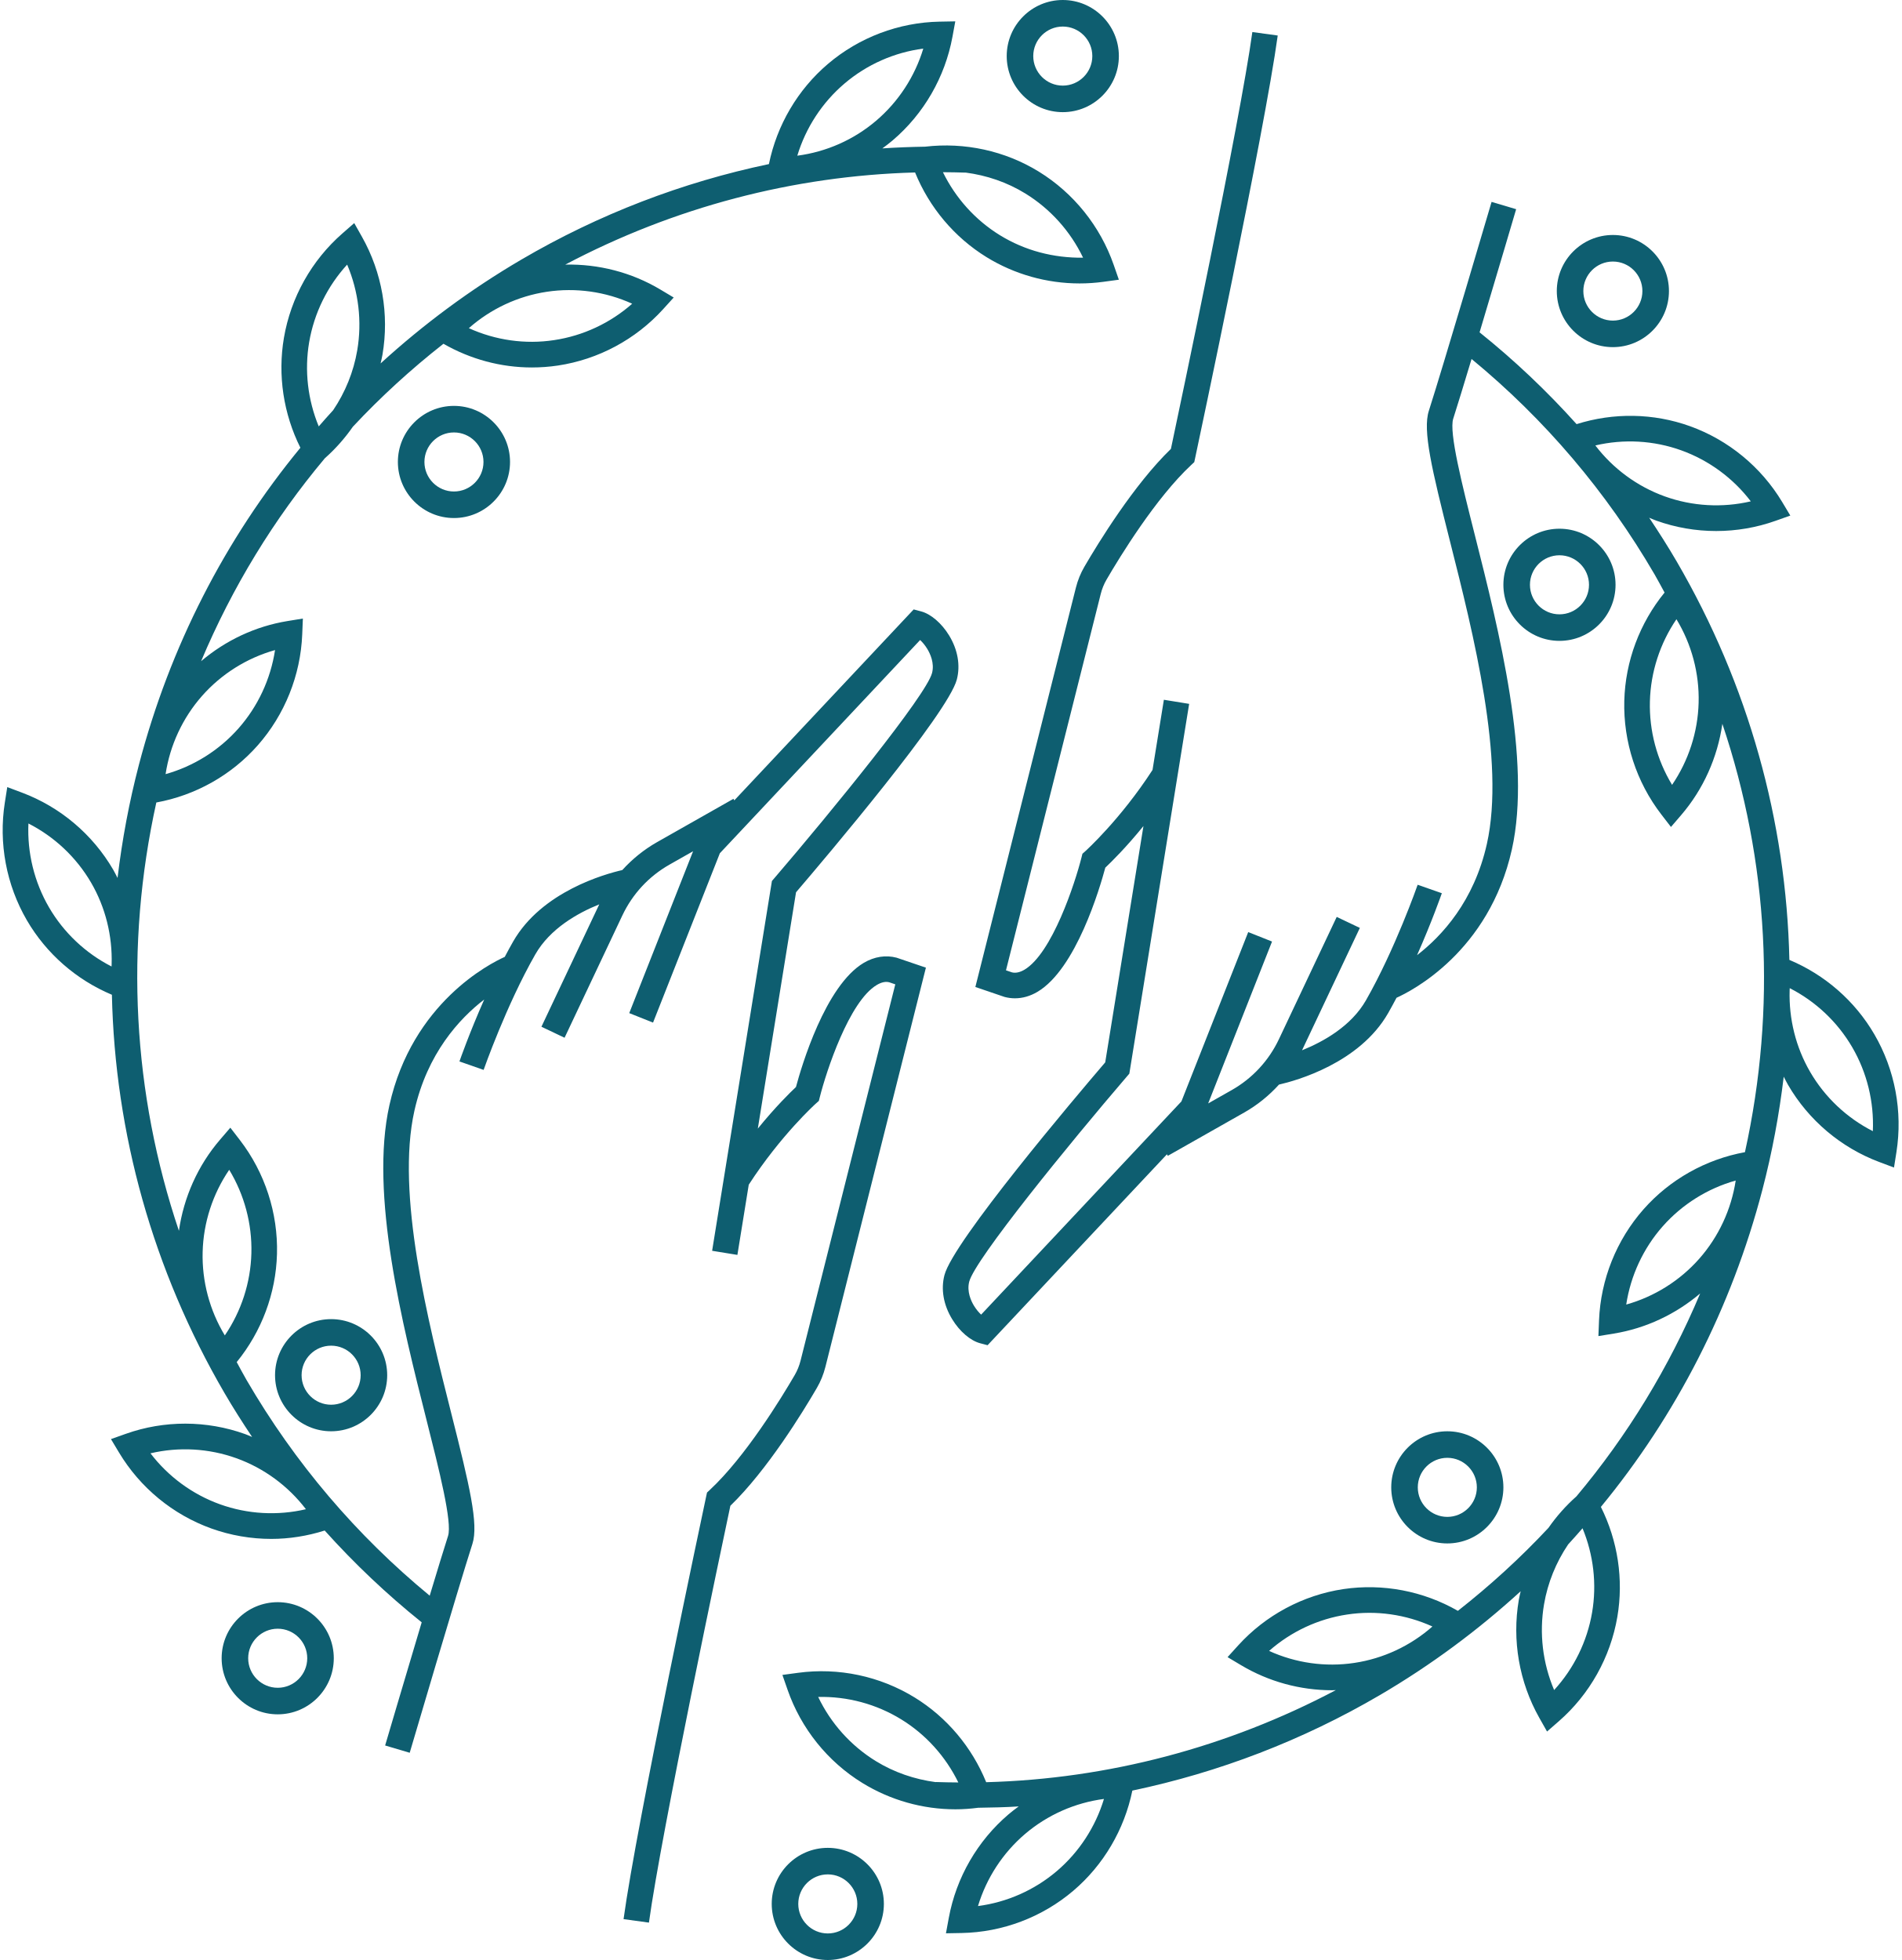
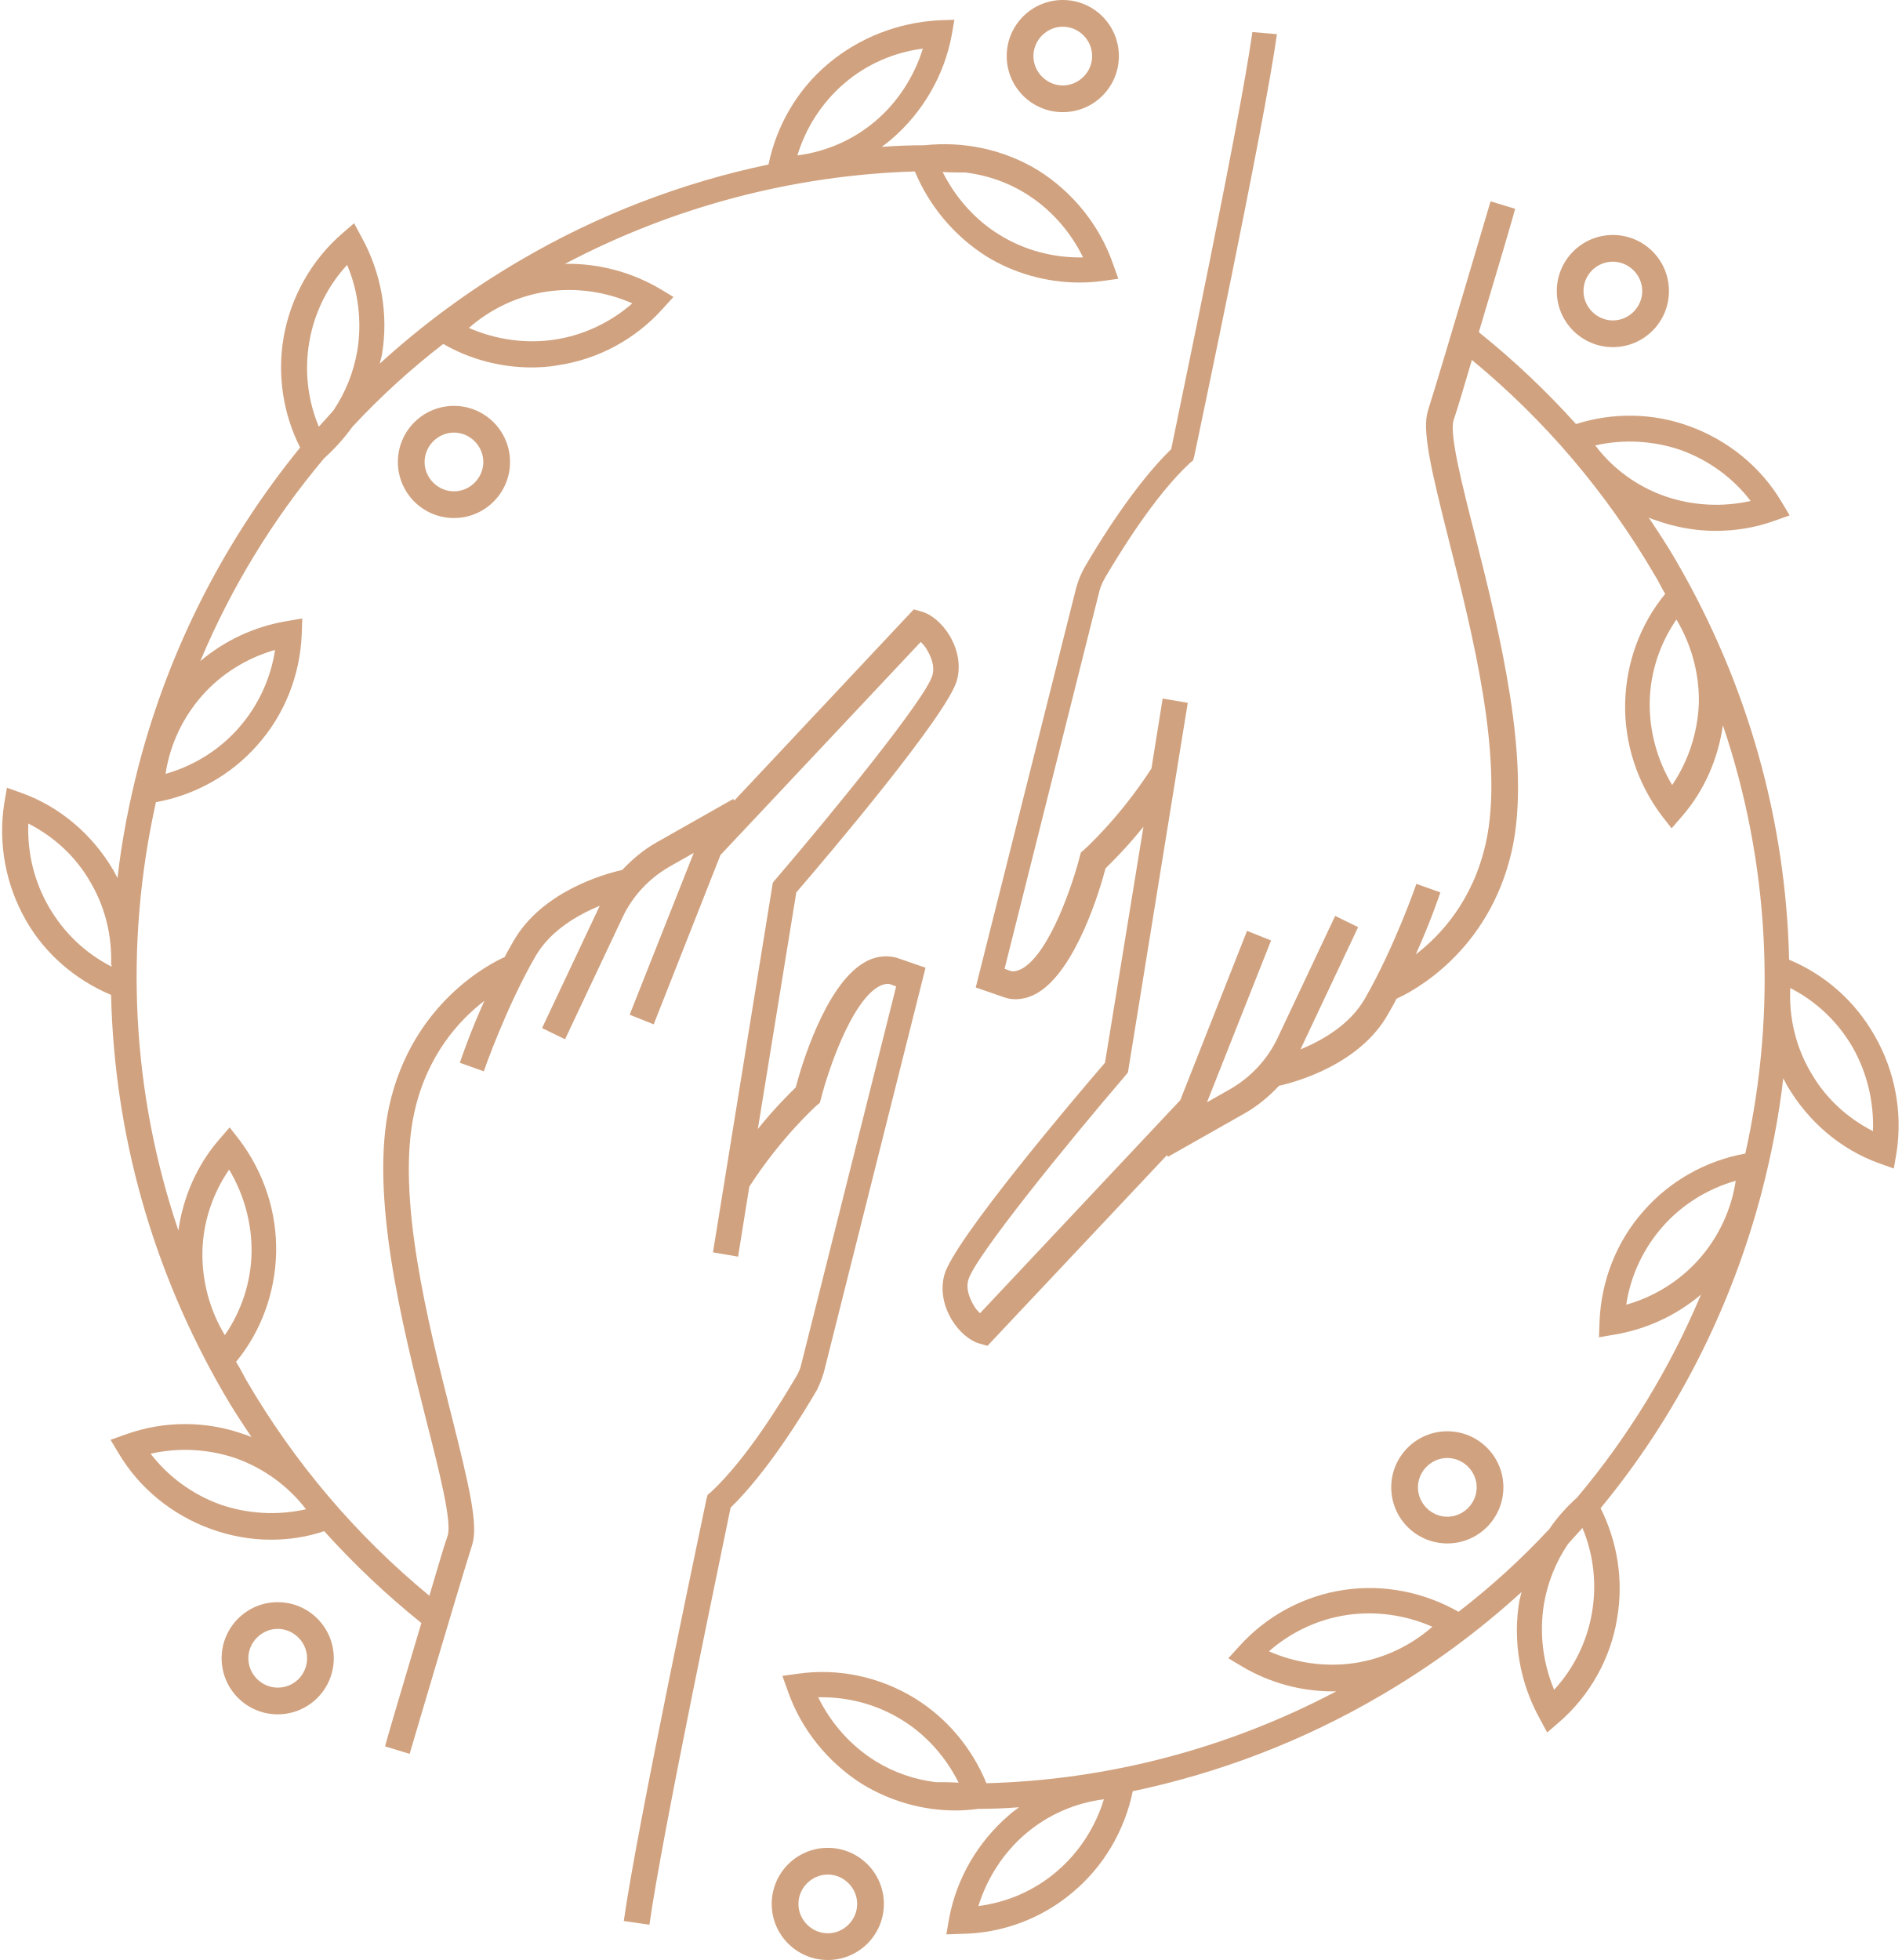
- <svg xmlns="http://www.w3.org/2000/svg" width="356px" height="367px" viewBox="0 0 356 367" version="1.1">
-   <g id="transcend/alt-mark" stroke="none" stroke-width="1" fill="none" fill-rule="evenodd">
-     <g id="Group-4-Copy" fill="#0E5E70">
-       <path d="M302.001,48.972 C305.05,48.972 307.528,51.449 307.528,54.498 C307.528,57.548 305.05,60.031 302.001,60.031 C298.953,60.031 296.47,57.548 296.47,54.498 C296.47,51.449 298.953,48.972 302.001,48.972 M302.001,65 C307.79,65 312.5,60.288 312.5,54.498 C312.5,48.709 307.79,44 302.001,44 C296.213,44 291.5,48.709 291.5,54.498 C291.5,60.288 296.213,65 302.001,65" id="Fill-47" />
-       <path d="M199,4.972 C202.048,4.972 204.529,7.45 204.529,10.499 C204.529,13.548 202.048,16.031 199,16.031 C195.952,16.031 193.47,13.548 193.47,10.499 C193.47,7.45 195.952,4.972 199,4.972 M199,21 C204.788,21 209.5,16.289 209.5,10.499 C209.5,4.71 204.788,0 199,0 C193.212,0 188.5,4.71 188.5,10.499 C188.5,16.289 193.212,21 199,21" id="Fill-48" />
-       <path d="M52.002,316.028 C48.954,316.028 46.471,313.546 46.471,310.498 C46.471,307.449 48.954,304.969 52.002,304.969 C55.051,304.969 57.529,307.449 57.529,310.498 C57.529,313.546 55.051,316.028 52.002,316.028 M52.002,300 C46.212,300 41.5,304.707 41.5,310.498 C41.5,316.288 46.212,321 52.002,321 C57.791,321 62.5,316.288 62.5,310.498 C62.5,304.707 57.791,300 52.002,300" id="Fill-49" />
-       <path d="M154.998,362.028 C151.949,362.028 149.471,359.547 149.471,356.499 C149.471,353.449 151.949,350.969 154.998,350.969 C158.046,350.969 160.529,353.449 160.529,356.499 C160.529,359.547 158.046,362.028 154.998,362.028 M154.998,346 C149.209,346 144.5,350.708 144.5,356.499 C144.5,362.287 149.209,367 154.998,367 C160.787,367 165.5,362.287 165.5,356.499 C165.5,350.708 160.787,346 154.998,346" id="Fill-50" />
-       <path d="M265.472,278.499 C265.472,275.449 267.95,272.97 270.999,272.97 C274.047,272.97 276.53,275.449 276.53,278.499 C276.53,281.547 274.047,284.028 270.999,284.028 C267.95,284.028 265.472,281.547 265.472,278.499 M281.5,278.499 C281.5,272.708 276.789,268 270.999,268 C265.208,268 260.5,272.708 260.5,278.499 C260.5,284.287 265.208,289 270.999,289 C276.789,289 281.5,284.287 281.5,278.499" id="Fill-51" />
-       <path d="M350.677,211.804 C345.808,209.326 341.707,205.474 338.942,200.72 C336.244,196.083 334.94,190.768 335.097,185.438 C335.1,185.301 335.111,185.166 335.114,185.029 C339.968,187.504 344.061,191.354 346.825,196.102 C349.591,200.857 350.921,206.333 350.677,211.804 M318.168,235.698 C314.527,239.82 309.757,242.794 304.5,244.273 C305.324,238.86 307.693,233.746 311.331,229.624 C314.972,225.502 319.742,222.525 324.999,221.049 C324.175,226.46 321.805,231.574 318.168,235.698 M298.109,301.934 C297.182,307.366 294.691,312.42 291.001,316.454 C288.857,311.416 288.184,305.818 289.112,300.391 C289.801,296.361 291.358,292.542 293.621,289.19 C294.543,288.198 295.424,287.174 296.319,286.162 C298.372,291.126 299.019,296.61 298.109,301.934 M253.593,311.37 C248.167,312.19 242.601,311.389 237.628,309.127 C241.73,305.508 246.819,303.123 252.244,302.311 C257.67,301.484 263.24,302.296 268.211,304.554 C264.111,308.168 259.022,310.558 253.593,311.37 M197.865,350.366 C193.677,353.927 188.531,356.192 183.122,356.9 C184.704,351.66 187.776,346.941 191.963,343.377 C196.152,339.817 201.297,337.552 206.708,336.843 C205.124,342.084 202.053,346.805 197.865,350.366 M175.223,333.674 L175.222,333.697 C171.268,333.176 167.424,331.87 163.989,329.755 C159.311,326.877 155.561,322.684 153.2,317.746 C158.673,317.618 164.086,319.074 168.766,321.953 C173.375,324.785 177.071,328.912 179.44,333.755 C178.034,333.743 176.63,333.726 175.223,333.674 M313.085,146.961 C310.248,142.282 308.787,136.84 308.933,131.332 C309.077,125.831 310.826,120.47 313.903,115.948 C316.742,120.628 318.203,126.07 318.056,131.578 C317.913,137.082 316.163,142.437 313.085,146.961 M298.718,83.408 C304.038,82.16 309.646,82.467 314.812,84.327 C319.979,86.188 324.509,89.527 327.824,93.874 C322.505,95.116 316.894,94.807 311.73,92.951 C306.564,91.094 302.034,87.754 298.718,83.408 M335.049,179.735 C334.476,153.758 327.379,128.209 313.96,105.15 C312.327,102.345 310.587,99.624 308.799,96.942 C309.237,97.121 309.666,97.319 310.114,97.481 C313.732,98.78 317.534,99.431 321.339,99.431 C325.106,99.431 328.871,98.795 332.455,97.521 L335.224,96.538 L333.71,94.012 C329.767,87.438 323.631,82.388 316.429,79.798 C309.599,77.344 302.117,77.234 295.205,79.417 C289.637,73.217 283.579,67.473 277.041,62.23 C280.326,51.257 283.831,39.361 283.889,39.17 L279.288,37.804 C279.196,38.113 270.189,68.692 267.543,76.917 C266.356,80.603 268.083,87.819 271.491,101.319 C275.882,118.681 281.887,142.457 278.41,158.01 C276.005,168.758 269.992,175.257 265.334,178.851 C268.085,172.646 269.862,167.576 269.974,167.251 L265.447,165.666 C265.407,165.785 261.207,177.779 255.764,187.305 C253.011,192.114 247.872,195.019 243.792,196.664 C243.796,196.656 243.802,196.649 243.806,196.641 L254.623,173.747 L250.291,171.686 L239.472,194.58 C237.562,198.62 234.5,201.918 230.623,204.118 L226.221,206.611 L238.18,176.3 L233.722,174.527 L221.213,206.233 L183.711,246.156 C183.286,245.762 182.808,245.207 182.375,244.501 C181.832,243.609 180.996,241.837 181.482,239.975 C182.575,235.798 200.179,214.188 211.02,201.55 L211.46,201.036 L222.661,131.796 L217.928,131.028 L215.802,144.17 C209.79,153.449 203.295,159.312 203.23,159.371 L202.677,159.862 L202.499,160.577 C201.285,165.377 197.001,178.505 191.82,181.572 C190.932,182.095 190.139,182.233 189.493,182.073 L188.363,181.688 L206.105,111.216 C206.342,110.269 206.704,109.374 207.179,108.552 C209.743,104.152 216.416,93.245 223.067,87.046 L223.619,86.53 L223.778,85.785 C224.309,83.291 236.809,24.511 239.245,6.651 L234.493,6 C232.227,22.623 220.72,77.089 219.245,84.053 C212.322,90.749 205.637,101.661 203.037,106.131 C202.334,107.34 201.8,108.656 201.453,110.037 L182.63,184.808 L188.11,186.676 C188.746,186.842 189.394,186.928 190.039,186.928 C191.466,186.928 192.899,186.521 194.258,185.716 C201.488,181.433 205.936,166.287 206.963,162.462 C208.1,161.392 210.848,158.684 214.103,154.674 L206.945,198.924 C201.273,205.552 178.494,232.448 176.843,238.755 C176.147,241.41 176.659,244.341 178.286,247.008 C179.684,249.307 181.697,251.036 183.543,251.522 L184.919,251.885 L218.504,216.135 L218.664,216.422 L232.982,208.309 C235.441,206.912 237.616,205.142 239.481,203.085 C242.713,202.346 254.561,199.068 259.922,189.697 C260.459,188.757 260.979,187.794 261.489,186.828 C264.224,185.603 278.791,178.26 283.087,159.063 C286.817,142.39 280.649,117.969 276.14,100.136 C273.756,90.695 271.288,80.937 272.107,78.396 C272.858,76.059 274.121,71.926 275.541,67.218 C289.245,78.508 300.788,92.048 309.82,107.576 C310.47,108.691 311.059,109.828 311.678,110.954 C307.02,116.668 304.333,123.818 304.138,131.208 C303.935,138.876 306.401,146.443 311.079,152.513 L312.876,154.844 L314.794,152.611 C318.948,147.773 321.6,141.814 322.5,135.532 C331.157,161.238 332.673,188.788 326.729,215.738 C319.405,217.073 312.679,220.844 307.74,226.435 C302.674,232.18 299.714,239.565 299.408,247.233 L299.29,250.177 L302.186,249.705 C308.168,248.727 313.754,246.092 318.346,242.193 C312.516,256.039 304.718,268.814 295.181,280.182 C293.196,281.941 291.444,283.926 289.94,286.083 C284.724,291.669 279.053,296.854 272.98,301.623 C266.506,297.905 258.922,296.455 251.539,297.549 C243.977,298.685 236.979,302.433 231.831,308.108 L229.854,310.29 L232.376,311.795 C237.544,314.881 243.457,316.491 249.422,316.491 C249.659,316.491 249.893,316.47 250.129,316.465 C229.825,327.188 207.465,333.099 184.657,333.708 C181.987,327.154 177.301,321.558 171.274,317.85 C164.757,313.841 157.006,312.198 149.41,313.228 L146.5,313.621 L147.469,316.404 C149.987,323.648 154.964,329.851 161.486,333.859 C166.737,337.088 172.791,338.784 178.907,338.784 C180.323,338.784 181.745,338.68 183.159,338.494 C185.693,338.454 188.225,338.41 190.746,338.242 C190.105,338.71 189.47,339.191 188.862,339.707 C183.031,344.668 179.05,351.556 177.657,359.102 L177.124,362 L180.058,361.947 C187.704,361.805 195.129,358.998 200.966,354.037 C206.633,349.216 210.53,342.571 212.025,335.278 C228.226,331.877 243.879,325.885 258.383,317.39 C267.942,311.79 276.738,305.253 284.737,297.951 C284.615,298.491 284.479,299.028 284.385,299.577 C283.093,307.141 284.458,314.984 288.228,321.663 L289.674,324.22 L291.887,322.289 C297.657,317.251 301.544,310.31 302.837,302.749 C304.035,295.741 302.922,288.503 299.754,282.161 C313.843,265.045 324.194,244.929 329.985,222.817 C331.826,215.784 333.141,208.697 333.991,201.601 C334.256,202.118 334.509,202.641 334.802,203.144 C338.652,209.768 344.721,214.896 351.888,217.583 L354.639,218.616 L355.098,215.707 C356.287,208.125 354.82,200.299 350.964,193.678 C347.321,187.417 341.694,182.523 335.049,179.735" id="Fill-52" />
-       <path d="M41.188,281.671 C36.025,279.813 31.496,276.475 28.176,272.127 C33.495,270.88 39.099,271.19 44.268,273.049 C49.436,274.908 53.963,278.246 57.281,282.594 C51.965,283.838 46.351,283.528 41.188,281.671 M37.944,234.42 C38.087,228.917 39.836,223.558 42.917,219.038 C45.755,223.72 47.216,229.165 47.069,234.668 C46.926,240.171 45.178,245.528 42.096,250.05 C39.259,245.371 37.797,239.926 37.944,234.42 M20.887,180.968 C16.03,178.491 11.939,174.643 9.177,169.899 C6.41,165.14 5.08,159.662 5.323,154.194 C10.19,156.671 14.293,160.523 17.061,165.278 C19.756,169.914 21.061,175.229 20.903,180.561 C20.9,180.698 20.889,180.831 20.887,180.968 M37.835,130.303 C41.472,126.181 46.242,123.203 51.5,121.723 C50.675,127.138 48.306,132.252 44.668,136.373 C41.032,140.496 36.258,143.477 31.005,144.953 C31.825,139.541 34.195,134.428 37.835,130.303 M57.89,64.061 C58.818,58.633 61.309,53.58 65.002,49.547 C67.143,54.585 67.815,60.182 66.888,65.609 C66.201,69.64 64.644,73.457 62.381,76.81 C61.459,77.8 60.576,78.826 59.681,79.84 C57.632,74.876 56.979,69.389 57.89,64.061 M102.408,54.63 C107.834,53.816 113.398,54.608 118.373,56.87 C114.272,60.487 109.183,62.875 103.755,63.685 C98.332,64.511 92.765,63.71 87.788,61.447 C91.891,57.827 96.98,55.442 102.408,54.63 M158.136,15.634 C162.321,12.071 167.467,9.807 172.88,9.1 C171.297,14.336 168.225,19.057 164.035,22.618 C159.849,26.181 154.705,28.445 149.29,29.152 C150.874,23.916 153.945,19.195 158.136,15.634 M180.778,32.322 L180.778,32.309 C184.756,32.831 188.564,34.12 192.005,36.241 C196.684,39.121 200.436,43.316 202.8,48.253 C197.253,48.318 191.914,46.925 187.234,44.046 C182.623,41.21 178.927,37.087 176.558,32.245 C177.963,32.256 179.37,32.27 180.778,32.322 M154.547,255.961 L173.37,181.187 L167.888,179.324 C165.849,178.785 163.717,179.12 161.74,180.285 C154.513,184.565 150.065,199.712 149.038,203.539 C147.9,204.609 145.151,207.314 141.897,211.324 L149.053,167.074 C154.728,160.441 177.504,133.551 179.158,127.243 C179.853,124.586 179.343,121.656 177.716,118.986 C176.314,116.691 174.299,114.961 172.455,114.476 L171.078,114.112 L137.496,149.864 L137.334,149.576 L123.019,157.692 C120.559,159.088 118.386,160.857 116.519,162.914 C113.286,163.652 101.441,166.932 96.08,176.301 C95.541,177.242 95.022,178.206 94.512,179.173 C91.781,180.396 77.212,187.739 72.915,206.938 C69.182,223.612 75.355,248.033 79.859,265.869 C82.244,275.306 84.711,285.066 83.892,287.603 C83.141,289.94 81.878,294.075 80.459,298.783 C66.758,287.497 55.218,273.955 46.18,258.423 C45.531,257.307 44.94,256.171 44.322,255.045 C48.983,249.331 51.669,242.181 51.864,234.793 C52.067,227.129 49.601,219.561 44.925,213.483 L43.129,211.153 L41.21,213.388 C37.053,218.222 34.4,224.182 33.5,230.465 C24.843,204.761 23.327,177.213 29.271,150.263 C36.596,148.929 43.322,145.158 48.259,139.563 C53.326,133.817 56.286,126.432 56.591,118.765 L56.71,115.82 L53.813,116.292 C47.831,117.27 42.244,119.906 37.654,123.807 C43.484,109.959 51.283,97.18 60.821,85.812 C62.811,84.051 64.567,82.062 66.072,79.901 C71.287,74.318 76.96,69.134 83.033,64.367 C88.081,67.267 93.798,68.806 99.58,68.806 C101.207,68.806 102.839,68.687 104.46,68.446 C112.024,67.313 119.024,63.563 124.172,57.887 L126.148,55.708 L123.625,54.201 C118.249,50.994 112.06,49.411 105.846,49.547 C126.153,38.817 148.514,32.917 171.342,32.295 C174.012,38.844 178.699,44.438 184.727,48.151 C189.974,51.379 196.028,53.071 202.144,53.071 C203.627,53.071 205.114,52.971 206.591,52.77 L209.5,52.375 L208.532,49.594 C206.01,42.35 201.03,36.15 194.515,32.138 C188.158,28.225 180.622,26.599 173.214,27.465 C170.541,27.51 167.873,27.606 165.214,27.787 C165.87,27.308 166.517,26.818 167.138,26.29 C172.974,21.328 176.95,14.44 178.34,6.898 L178.873,4 L175.939,4.053 C168.29,4.195 160.866,7.002 155.032,11.963 C149.363,16.784 145.467,23.43 143.975,30.723 C127.772,34.119 112.119,40.113 97.616,48.61 C88.057,54.211 79.262,60.747 71.263,68.051 C71.384,67.51 71.521,66.969 71.615,66.421 C72.907,58.859 71.541,51.018 67.774,44.337 L66.328,41.773 L64.115,43.708 C58.346,48.749 54.455,55.686 53.163,63.25 C51.968,70.265 53.08,77.504 56.247,83.839 C42.16,100.954 31.807,121.07 26.015,143.181 C24.174,150.212 22.861,157.297 22.009,164.392 C21.745,163.877 21.493,163.354 21.201,162.854 C17.345,156.228 11.276,151.101 4.113,148.414 L1.361,147.381 L0.903,150.29 C-0.287,157.871 1.18,165.693 5.036,172.323 C8.677,178.577 14.304,183.47 20.952,186.264 C21.524,212.241 28.621,237.789 42.04,260.847 C43.674,263.657 45.415,266.378 47.205,269.061 C46.766,268.881 46.335,268.683 45.886,268.521 C38.691,265.938 30.754,265.916 23.546,268.481 L20.776,269.463 L22.291,271.99 C26.241,278.564 32.374,283.613 39.571,286.201 C43.189,287.499 46.992,288.152 50.797,288.152 C54.177,288.152 57.548,287.61 60.796,286.584 C66.366,292.784 72.424,298.529 78.959,303.774 C75.675,314.745 72.171,326.641 72.113,326.832 L76.715,328.198 C76.806,327.888 85.81,297.306 88.456,289.083 C89.644,285.397 87.917,278.181 84.508,264.684 C80.122,247.321 74.112,223.545 77.593,207.991 C79.999,197.244 86.009,190.743 90.667,187.15 C87.917,193.354 86.141,198.424 86.028,198.749 L90.555,200.334 C90.599,200.215 94.792,188.222 100.238,178.694 C102.992,173.883 108.13,170.98 112.209,169.333 C112.205,169.341 112.2,169.349 112.197,169.356 L101.379,192.25 L105.711,194.313 L116.529,171.417 C118.437,167.38 121.496,164.082 125.38,161.883 L129.778,159.389 L117.821,189.701 L122.279,191.474 L134.789,159.765 L172.286,119.841 C172.712,120.236 173.192,120.79 173.623,121.499 C174.165,122.388 175.006,124.164 174.519,126.022 C173.423,130.202 155.819,151.809 144.979,164.449 L144.538,164.961 L133.34,234.204 L138.073,234.974 L140.199,221.828 C146.211,212.547 152.704,206.689 152.772,206.63 L153.324,206.139 L153.505,205.422 C154.716,200.623 158.997,187.492 164.178,184.427 C165.059,183.903 165.843,183.749 166.507,183.928 L167.638,184.313 L149.899,254.778 C149.656,255.735 149.29,256.634 148.819,257.45 C146.257,261.849 139.585,272.756 132.934,278.956 L132.382,279.475 L132.222,280.218 C131.692,282.711 119.189,341.491 116.757,359.348 L121.509,360 C123.772,343.377 135.279,288.914 136.756,281.949 C143.677,275.252 150.362,264.339 152.958,259.874 C153.658,258.671 154.193,257.358 154.547,255.961" id="Fill-54" />
-       <path d="M286.472,109.499 C286.472,106.45 288.95,103.972 291.999,103.972 C295.047,103.972 297.53,106.45 297.53,109.499 C297.53,112.548 295.047,115.03 291.999,115.03 C288.95,115.03 286.472,112.548 286.472,109.499 M302.5,109.499 C302.5,103.71 297.789,99 291.999,99 C286.21,99 281.5,103.71 281.5,109.499 C281.5,115.289 286.21,120 291.999,120 C297.789,120 302.5,115.289 302.5,109.499" id="Fill-53" />
-       <path d="M67.53,257.499 C67.53,260.547 65.049,263.028 62,263.028 C58.952,263.028 56.471,260.547 56.471,257.499 C56.471,254.449 58.952,251.97 62,251.97 C65.049,251.97 67.53,254.449 67.53,257.499 M51.5,257.499 C51.5,263.287 56.212,268 62,268 C67.789,268 72.5,263.287 72.5,257.499 C72.5,251.708 67.789,247 62,247 C56.212,247 51.5,251.708 51.5,257.499" id="Fill-55" />
-       <path d="M90.529,86.499 C90.529,89.548 88.048,92.03 84.999,92.03 C81.952,92.03 79.471,89.548 79.471,86.499 C79.471,83.45 81.952,80.972 84.999,80.972 C88.048,80.972 90.529,83.45 90.529,86.499 M74.5,86.499 C74.5,92.287 79.212,97 84.999,97 C90.788,97 95.5,92.287 95.5,86.499 C95.5,80.71 90.788,76 84.999,76 C79.212,76 74.5,80.71 74.5,86.499" id="Fill-56" />
+ <svg xmlns="http://www.w3.org/2000/svg" version="1.1" id="Layer_1" x="0px" y="0px" viewBox="0 0 356 367" style="enable-background:new 0 0 356 367;" xml:space="preserve">
+   <style type="text/css">
+ 	.st0{fill-rule:evenodd;clip-rule:evenodd;fill:#D1A27F;}
+ </style>
+   <g id="transcend_x2F_alt-mark">
+     <g id="Group-4-Copy">
+       <path id="Fill-47" class="st0" d="M302,49c3,0,5.5,2.5,5.5,5.5S305,60,302,60s-5.5-2.5-5.5-5.5C296.5,51.4,299,49,302,49 M302,65    c5.8,0,10.5-4.7,10.5-10.5S307.8,44,302,44s-10.5,4.7-10.5,10.5S296.2,65,302,65" />
+       <path id="Fill-48" class="st0" d="M199,5c3,0,5.5,2.5,5.5,5.5S202,16,199,16s-5.5-2.5-5.5-5.5S196,5,199,5 M199,21    c5.8,0,10.5-4.7,10.5-10.5S204.8,0,199,0s-10.5,4.7-10.5,10.5S193.2,21,199,21" />
+       <path id="Fill-49" class="st0" d="M52,316c-3,0-5.5-2.5-5.5-5.5S49,305,52,305s5.5,2.5,5.5,5.5S55.1,316,52,316 M52,300    c-5.8,0-10.5,4.7-10.5,10.5S46.2,321,52,321s10.5-4.7,10.5-10.5S57.8,300,52,300" />
+       <path id="Fill-50" class="st0" d="M155,362c-3,0-5.5-2.5-5.5-5.5s2.5-5.5,5.5-5.5s5.5,2.5,5.5,5.5S158,362,155,362 M155,346    c-5.8,0-10.5,4.7-10.5,10.5S149.2,367,155,367s10.5-4.7,10.5-10.5S160.8,346,155,346" />
+       <path id="Fill-51" class="st0" d="M265.5,278.5c0-3,2.5-5.5,5.5-5.5s5.5,2.5,5.5,5.5S274,284,271,284S265.5,281.5,265.5,278.5     M281.5,278.5c0-5.8-4.7-10.5-10.5-10.5s-10.5,4.7-10.5,10.5S265.2,289,271,289S281.5,284.3,281.5,278.5" />
+       <path id="Fill-52" class="st0" d="M350.7,211.8c-4.9-2.5-9-6.3-11.7-11.1c-2.7-4.6-4-10-3.8-15.3c0-0.1,0-0.3,0-0.4    c4.9,2.5,8.9,6.3,11.7,11.1C349.6,200.9,350.9,206.3,350.7,211.8 M318.2,235.7c-3.6,4.1-8.4,7.1-13.7,8.6    c0.8-5.4,3.2-10.5,6.8-14.6c3.6-4.1,8.4-7.1,13.7-8.6C324.2,226.5,321.8,231.6,318.2,235.7 M298.1,301.9    c-0.9,5.4-3.4,10.5-7.1,14.5c-2.1-5-2.8-10.6-1.9-16.1c0.7-4,2.2-7.8,4.5-11.2c0.9-1,1.8-2,2.7-3    C298.4,291.1,299,296.6,298.1,301.9 M253.6,311.4c-5.4,0.8-11,0-16-2.2c4.1-3.6,9.2-6,14.6-6.8c5.4-0.8,11,0,16,2.2    C264.1,308.2,259,310.6,253.6,311.4 M197.9,350.4c-4.2,3.6-9.3,5.8-14.7,6.5c1.6-5.2,4.7-10,8.8-13.5c4.2-3.6,9.3-5.8,14.7-6.5    C205.1,342.1,202.1,346.8,197.9,350.4 M175.2,333.7L175.2,333.7c-4-0.5-7.8-1.8-11.2-3.9c-4.7-2.9-8.4-7.1-10.8-12    c5.5-0.1,10.9,1.3,15.6,4.2c4.6,2.8,8.3,7,10.7,11.8C178,333.7,176.6,333.7,175.2,333.7 M313.1,147c-2.8-4.7-4.3-10.1-4.2-15.6    c0.1-5.5,1.9-10.9,5-15.4c2.8,4.7,4.3,10.1,4.2,15.6C317.9,137.1,316.2,142.4,313.1,147 M298.7,83.4c5.3-1.2,10.9-0.9,16.1,0.9    c5.2,1.9,9.7,5.2,13,9.5c-5.3,1.2-10.9,0.9-16.1-0.9C306.6,91.1,302,87.8,298.7,83.4 M335,179.7c-0.6-26-7.7-51.5-21.1-74.6    c-1.6-2.8-3.4-5.5-5.2-8.2c0.4,0.2,0.9,0.4,1.3,0.5c3.6,1.3,7.4,2,11.2,2c3.8,0,7.5-0.6,11.1-1.9l2.8-1l-1.5-2.5    c-3.9-6.6-10.1-11.6-17.3-14.2c-6.8-2.5-14.3-2.6-21.2-0.4c-5.6-6.2-11.6-11.9-18.2-17.2c3.3-11,6.8-22.9,6.8-23.1l-4.6-1.4    C279,38,270,68.6,267.4,76.8c-1.2,3.7,0.5,10.9,3.9,24.4c4.4,17.4,10.4,41.1,6.9,56.7c-2.4,10.7-8.4,17.2-13.1,20.8    c2.8-6.2,4.5-11.3,4.6-11.6l-4.5-1.6c0,0.1-4.2,12.1-9.7,21.6c-2.8,4.8-7.9,7.7-12,9.4l0,0l10.8-22.9l-4.3-2.1l-10.8,22.9    c-1.9,4-5,7.3-8.8,9.5l-4.4,2.5l12-30.3l-4.5-1.8L221,206l-37.5,39.9c-0.4-0.4-0.9-0.9-1.3-1.7c-0.5-0.9-1.4-2.7-0.9-4.5    c1.1-4.2,18.7-25.8,29.5-38.4l0.4-0.5l11.2-69.2l-4.7-0.8l-2.1,13.1c-6,9.3-12.5,15.1-12.6,15.2l-0.6,0.5l-0.2,0.7    c-1.2,4.8-5.5,17.9-10.7,21c-0.9,0.5-1.7,0.7-2.3,0.5l-1.1-0.4l17.7-70.5c0.2-0.9,0.6-1.8,1.1-2.7c2.6-4.4,9.2-15.3,15.9-21.5    l0.6-0.5l0.2-0.7c0.5-2.5,13-61.3,15.5-79.1L234.5,6c-2.3,16.6-13.8,71.1-15.2,78.1c-6.9,6.7-13.6,17.6-16.2,22.1    c-0.7,1.2-1.2,2.5-1.6,3.9l-18.8,74.8l5.5,1.9c0.6,0.2,1.3,0.3,1.9,0.3c1.4,0,2.9-0.4,4.2-1.2c7.2-4.3,11.7-19.4,12.7-23.3    c1.1-1.1,3.9-3.8,7.1-7.8l-7.2,44.2c-5.7,6.6-28.5,33.5-30.1,39.8c-0.7,2.7-0.2,5.6,1.4,8.3c1.4,2.3,3.4,4,5.3,4.5l1.4,0.4    l33.6-35.7l0.2,0.3l14.3-8.1c2.5-1.4,4.6-3.2,6.5-5.2c3.2-0.7,15.1-4,20.4-13.4c0.5-0.9,1.1-1.9,1.6-2.9    c2.7-1.2,17.3-8.6,21.6-27.8c3.7-16.7-2.4-41.1-6.9-58.9c-2.4-9.4-4.9-19.2-4-21.7c0.8-2.3,2-6.5,3.4-11.2    c13.7,11.3,25.2,24.8,34.3,40.4c0.7,1.1,1.2,2.3,1.9,3.4c-4.7,5.7-7.3,12.9-7.5,20.3c-0.2,7.7,2.3,15.2,6.9,21.3l1.8,2.3l1.9-2.2    c4.2-4.8,6.8-10.8,7.7-17.1c8.7,25.7,10.2,53.3,4.2,80.2c-7.3,1.3-14.1,5.1-19,10.7c-5.1,5.7-8,13.1-8.3,20.8l-0.1,2.9l2.9-0.5    c6-1,11.6-3.6,16.2-7.5c-5.8,13.8-13.6,26.6-23.2,38c-2,1.8-3.7,3.7-5.2,5.9c-5.2,5.6-10.9,10.8-17,15.5    c-6.5-3.7-14.1-5.2-21.4-4.1c-7.6,1.1-14.6,4.9-19.7,10.6l-2,2.2l2.5,1.5c5.2,3.1,11.1,4.7,17,4.7c0.2,0,0.5,0,0.7,0    c-20.3,10.7-42.7,16.6-65.5,17.2c-2.7-6.6-7.4-12.2-13.4-15.9c-6.5-4-14.3-5.7-21.9-4.6l-2.9,0.4l1,2.8c2.5,7.2,7.5,13.4,14,17.5    c5.3,3.2,11.3,4.9,17.4,4.9c1.4,0,2.8-0.1,4.3-0.3c2.5,0,5.1-0.1,7.6-0.3c-0.6,0.5-1.3,0.9-1.9,1.5c-5.8,5-9.8,11.8-11.2,19.4    l-0.5,2.9l2.9-0.1c7.6-0.1,15.1-2.9,20.9-7.9c5.7-4.8,9.6-11.5,11.1-18.8c16.2-3.4,31.9-9.4,46.4-17.9    c9.6-5.6,18.4-12.1,26.4-19.4c-0.1,0.5-0.3,1.1-0.4,1.6c-1.3,7.6,0.1,15.4,3.8,22.1l1.4,2.6l2.2-1.9c5.8-5,9.7-12,10.9-19.5    c1.2-7,0.1-14.2-3.1-20.6c14.1-17.1,24.4-37.2,30.2-59.3c1.8-7,3.2-14.1,4-21.2c0.3,0.5,0.5,1,0.8,1.5c3.9,6.6,9.9,11.8,17.1,14.4    l2.8,1l0.5-2.9c1.2-7.6-0.3-15.4-4.1-22C347.3,187.4,341.7,182.5,335,179.7" />
+       <path id="Fill-54" class="st0" d="M41.2,281.7c-5.2-1.9-9.7-5.2-13-9.5c5.3-1.2,10.9-0.9,16.1,0.9c5.2,1.9,9.7,5.2,13,9.5    C52,283.8,46.4,283.5,41.2,281.7 M37.9,234.4c0.1-5.5,1.9-10.9,5-15.4c2.8,4.7,4.3,10.1,4.2,15.6s-1.9,10.9-5,15.4    C39.3,245.4,37.8,239.9,37.9,234.4 M20.9,181c-4.9-2.5-8.9-6.3-11.7-11.1s-4.1-10.2-3.9-15.7c4.9,2.5,9,6.3,11.7,11.1    c2.7,4.6,4,10,3.8,15.3C20.9,180.7,20.9,180.8,20.9,181 M37.8,130.3c3.6-4.1,8.4-7.1,13.7-8.6c-0.8,5.4-3.2,10.5-6.8,14.6    c-3.6,4.1-8.4,7.1-13.7,8.6C31.8,139.5,34.2,134.4,37.8,130.3 M57.9,64.1c0.9-5.4,3.4-10.5,7.1-14.5c2.1,5,2.8,10.6,1.9,16.1    c-0.7,4-2.2,7.8-4.5,11.2c-0.9,1-1.8,2-2.7,3C57.6,74.9,57,69.4,57.9,64.1 M102.4,54.6c5.4-0.8,11,0,16,2.2    c-4.1,3.6-9.2,6-14.6,6.8c-5.4,0.8-11,0-16-2.2C91.9,57.8,97,55.4,102.4,54.6 M158.1,15.6c4.2-3.6,9.3-5.8,14.7-6.5    c-1.6,5.2-4.7,10-8.8,13.5c-4.2,3.6-9.3,5.8-14.7,6.5C150.9,23.9,153.9,19.2,158.1,15.6 M180.8,32.3L180.8,32.3    c4,0.5,7.8,1.8,11.2,3.9c4.7,2.9,8.4,7.1,10.8,12c-5.5,0.1-10.9-1.3-15.6-4.2c-4.6-2.8-8.3-7-10.7-11.8    C178,32.3,179.4,32.3,180.8,32.3 M154.5,256l18.8-74.8l-5.5-1.9c-2-0.5-4.2-0.2-6.1,1c-7.2,4.3-11.7,19.4-12.7,23.3    c-1.1,1.1-3.9,3.8-7.1,7.8l7.2-44.3c5.7-6.6,28.5-33.5,30.1-39.8c0.7-2.7,0.2-5.6-1.4-8.3c-1.4-2.3-3.4-4-5.3-4.5l-1.4-0.4    l-33.6,35.8l-0.2-0.3l-14.3,8.1c-2.5,1.4-4.6,3.2-6.5,5.2c-3.2,0.7-15.1,4-20.4,13.4c-0.5,0.9-1.1,1.9-1.6,2.9    c-2.7,1.2-17.3,8.6-21.6,27.8c-3.7,16.7,2.4,41.1,6.9,58.9c2.4,9.4,4.9,19.2,4,21.7c-0.8,2.3-2,6.5-3.4,11.2    c-13.7-11.3-25.2-24.8-34.3-40.4c-0.6-1.1-1.2-2.3-1.9-3.4c4.7-5.7,7.3-12.9,7.5-20.3c0.2-7.7-2.3-15.2-6.9-21.3l-1.8-2.3    l-1.9,2.2c-4.2,4.8-6.8,10.8-7.7,17.1c-8.7-25.7-10.2-53.3-4.2-80.2c7.3-1.3,14.1-5.1,19-10.7c5.1-5.7,8-13.1,8.3-20.8l0.1-2.9    l-2.9,0.5c-6,1-11.6,3.6-16.2,7.5c5.8-13.8,13.6-26.6,23.2-38c2-1.8,3.7-3.7,5.3-5.9c5.2-5.6,10.9-10.8,17-15.5    c5,2.9,10.8,4.4,16.5,4.4c1.6,0,3.3-0.1,4.9-0.4c7.6-1.1,14.6-4.9,19.7-10.6l2-2.2l-2.5-1.5c-5.4-3.2-11.6-4.8-17.8-4.7    c20.3-10.7,42.7-16.6,65.5-17.3c2.7,6.5,7.4,12.1,13.4,15.9c5.2,3.2,11.3,4.9,17.4,4.9c1.5,0,3-0.1,4.4-0.3l2.9-0.4l-1-2.8    c-2.5-7.2-7.5-13.4-14-17.5c-6.4-3.9-13.9-5.5-21.3-4.7c-2.7,0-5.3,0.1-8,0.3c0.7-0.5,1.3-1,1.9-1.5c5.8-5,9.8-11.9,11.2-19.4    l0.5-2.9l-2.9,0.1C168.3,4.2,160.9,7,155,12c-5.7,4.8-9.6,11.5-11.1,18.8c-16.2,3.4-31.9,9.4-46.4,17.9    c-9.6,5.6-18.4,12.1-26.4,19.4c0.1-0.5,0.3-1.1,0.4-1.6c1.3-7.6-0.1-15.4-3.8-22.1l-1.4-2.6l-2.2,1.9c-5.8,5-9.7,12-11,19.5    c-1.2,7-0.1,14.3,3.1,20.6c-14,17.2-24.4,37.3-30.2,59.4c-1.8,7-3.2,14.1-4,21.2c-0.3-0.5-0.5-1-0.8-1.5    c-3.9-6.6-9.9-11.8-17.1-14.4l-2.8-1l-0.5,2.9c-1.2,7.6,0.3,15.4,4.1,22c3.6,6.3,9.3,11.1,15.9,13.9c0.6,26,7.7,51.5,21.1,74.6    c1.6,2.8,3.4,5.5,5.2,8.2c-0.4-0.2-0.9-0.4-1.3-0.5c-7.2-2.6-15.1-2.6-22.3,0l-2.8,1l1.5,2.5c3.9,6.6,10.1,11.6,17.3,14.2    c3.6,1.3,7.4,2,11.2,2c3.4,0,6.8-0.5,10-1.6c5.6,6.2,11.6,11.9,18.2,17.2c-3.3,11-6.8,22.9-6.8,23.1l4.6,1.4    c0.1-0.3,9.1-30.9,11.7-39.1c1.2-3.7-0.5-10.9-3.9-24.4c-4.4-17.4-10.4-41.1-6.9-56.7C80,197.5,86,191,90.7,187.4    c-2.8,6.2-4.5,11.3-4.6,11.6l4.5,1.6c0-0.1,4.2-12.1,9.7-21.6c2.8-4.8,7.9-7.7,12-9.4l0,0l-10.8,22.9l4.3,2.1l10.8-22.9    c1.9-4,5-7.3,8.9-9.5l4.4-2.5l-12,30.3l4.5,1.8l12.5-31.7l37.5-39.9c0.4,0.4,0.9,0.9,1.3,1.7c0.5,0.9,1.4,2.7,0.9,4.5    c-1.1,4.2-18.7,25.8-29.5,38.4l-0.4,0.5l-11.2,69.2l4.7,0.8l2.1-13.1c6-9.3,12.5-15.1,12.6-15.2l0.6-0.5l0.2-0.7    c1.2-4.8,5.5-17.9,10.7-21c0.9-0.5,1.7-0.7,2.3-0.5l1.1,0.4l-17.7,70.5c-0.2,1-0.6,1.9-1.1,2.7c-2.6,4.4-9.2,15.3-15.9,21.5    l-0.6,0.5l-0.2,0.7c-0.5,2.5-13,61.3-15.5,79.1l4.8,0.7c2.3-16.6,13.8-71.1,15.2-78.1c6.9-6.7,13.6-17.6,16.2-22.1    C153.7,258.7,154.2,257.4,154.5,256" />
+       <path id="Fill-56" class="st0" d="M90.5,86.5c0,3-2.5,5.5-5.5,5.5s-5.5-2.5-5.5-5.5S82,81,85,81S90.5,83.5,90.5,86.5 M74.5,86.5    C74.5,92.3,79.2,97,85,97s10.5-4.7,10.5-10.5S90.8,76,85,76S74.5,80.7,74.5,86.5" />
    </g>
  </g>
</svg>
